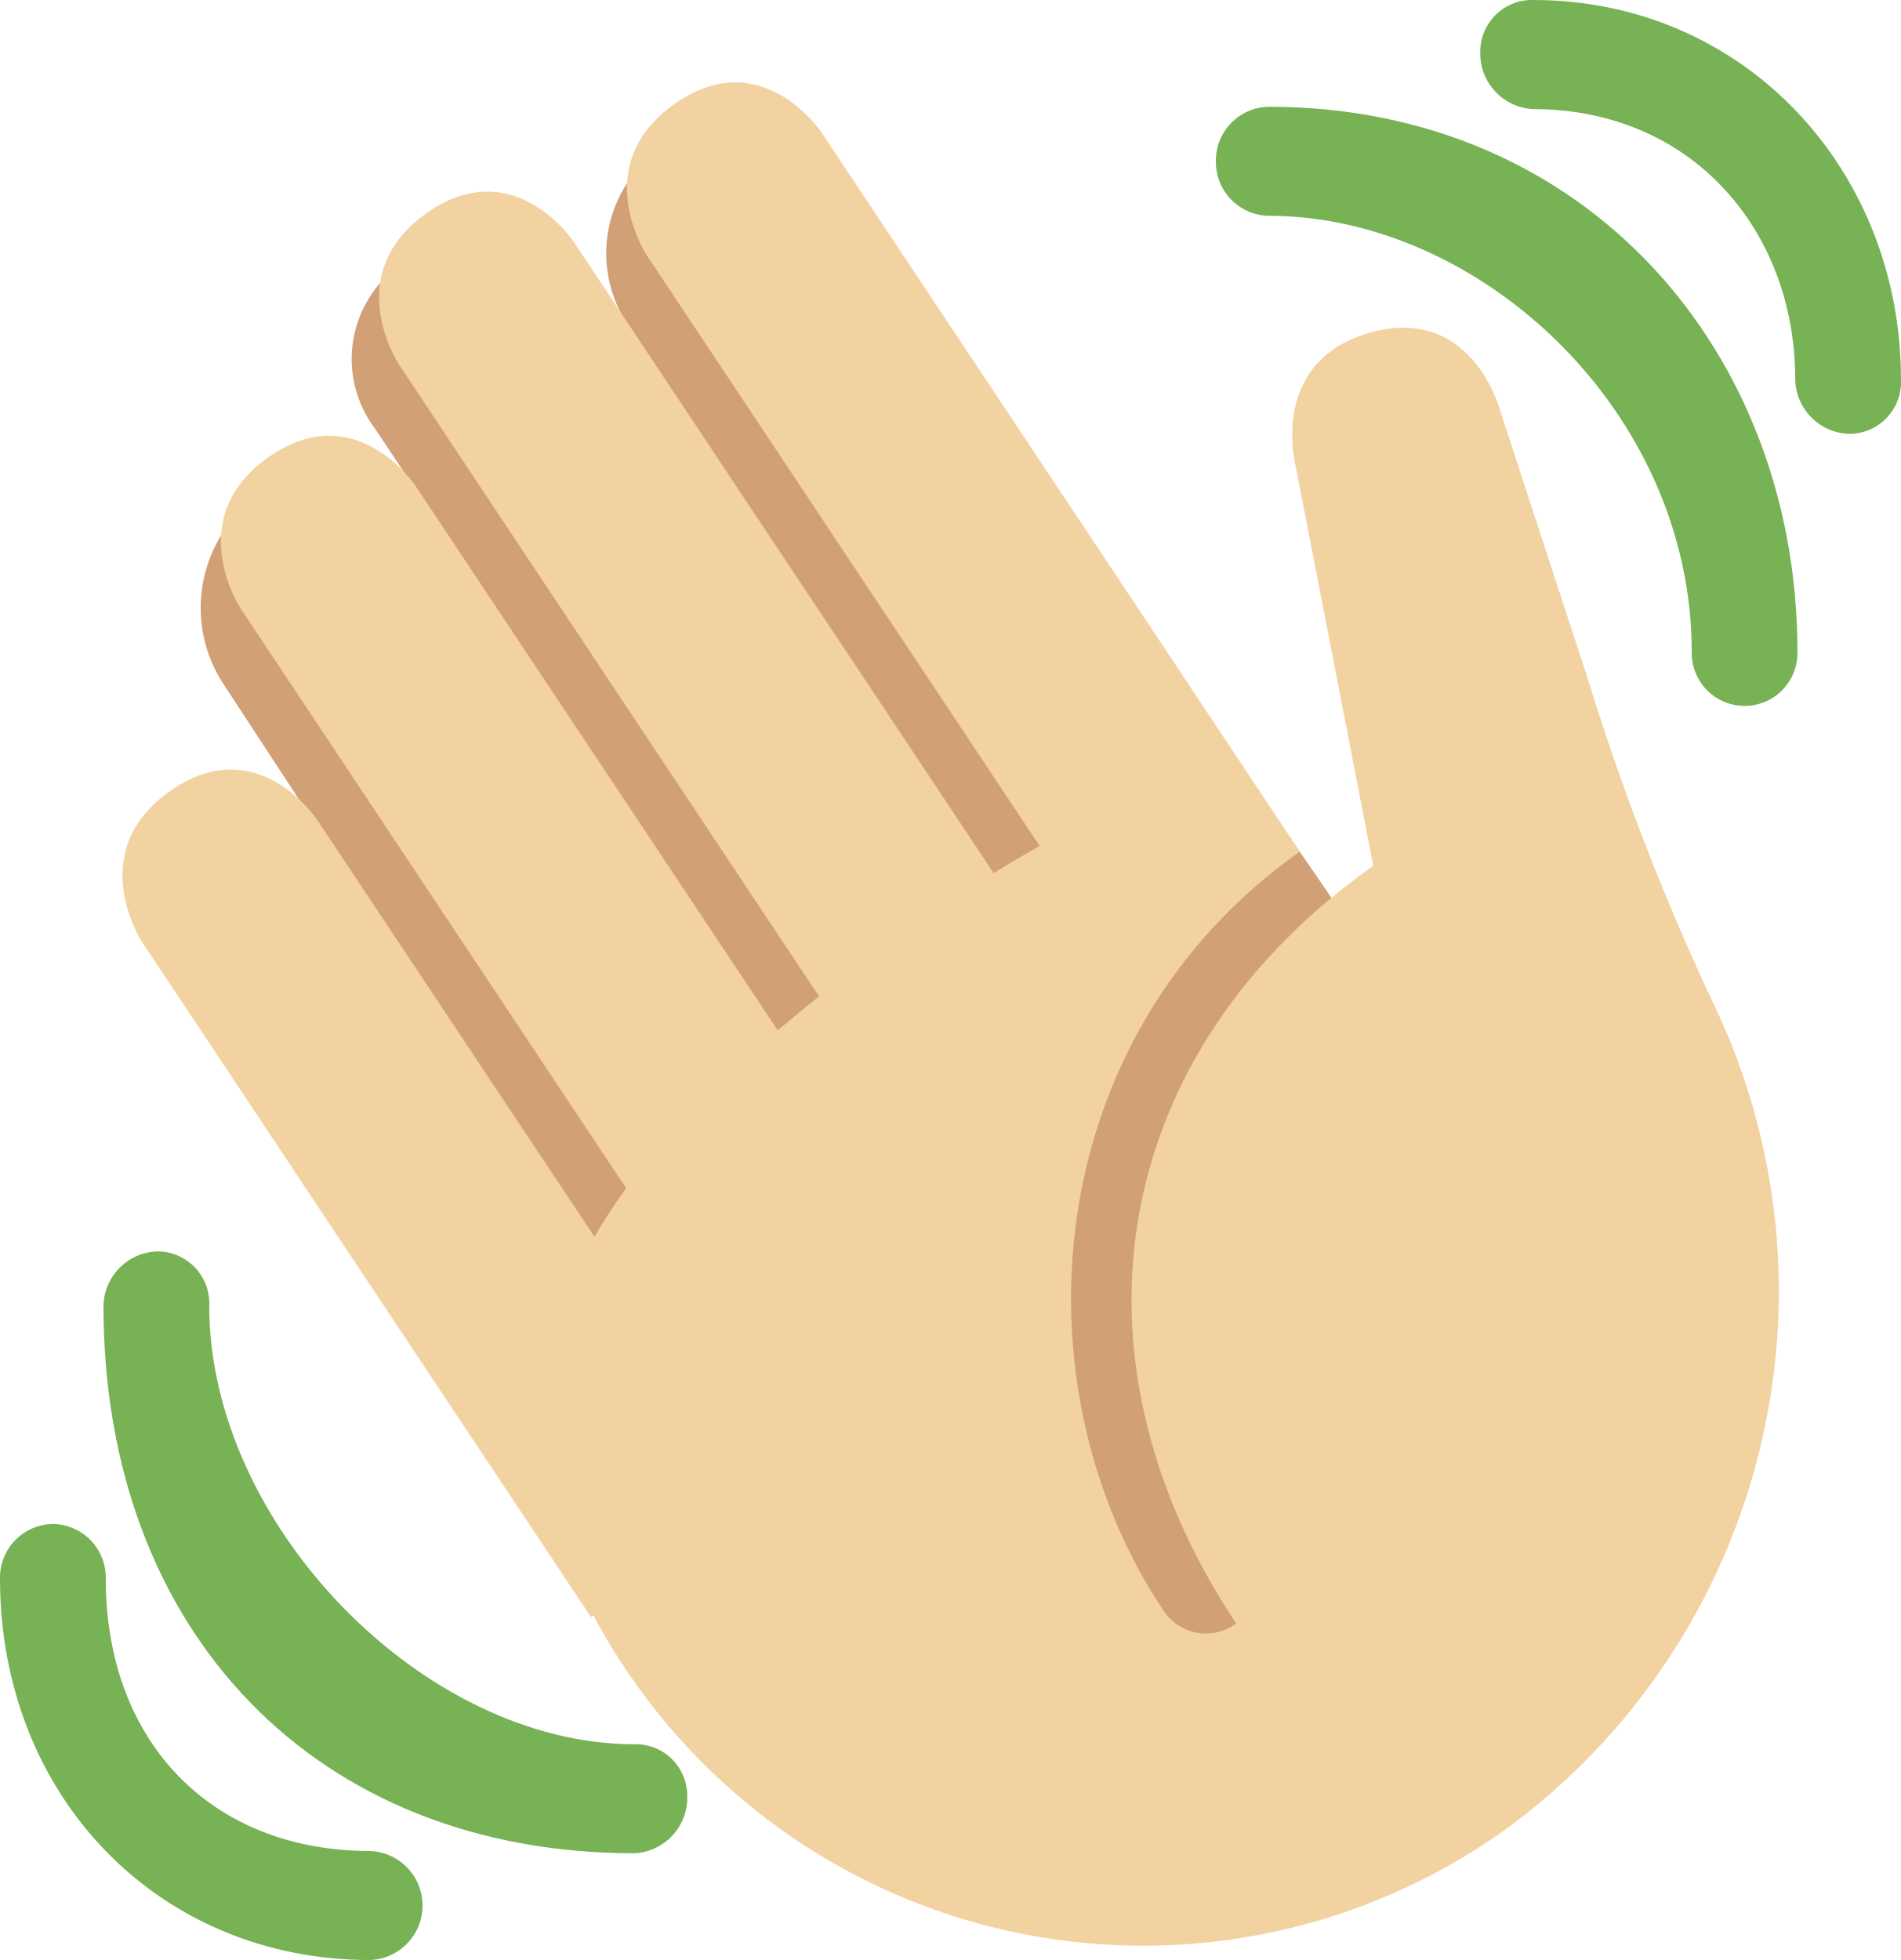
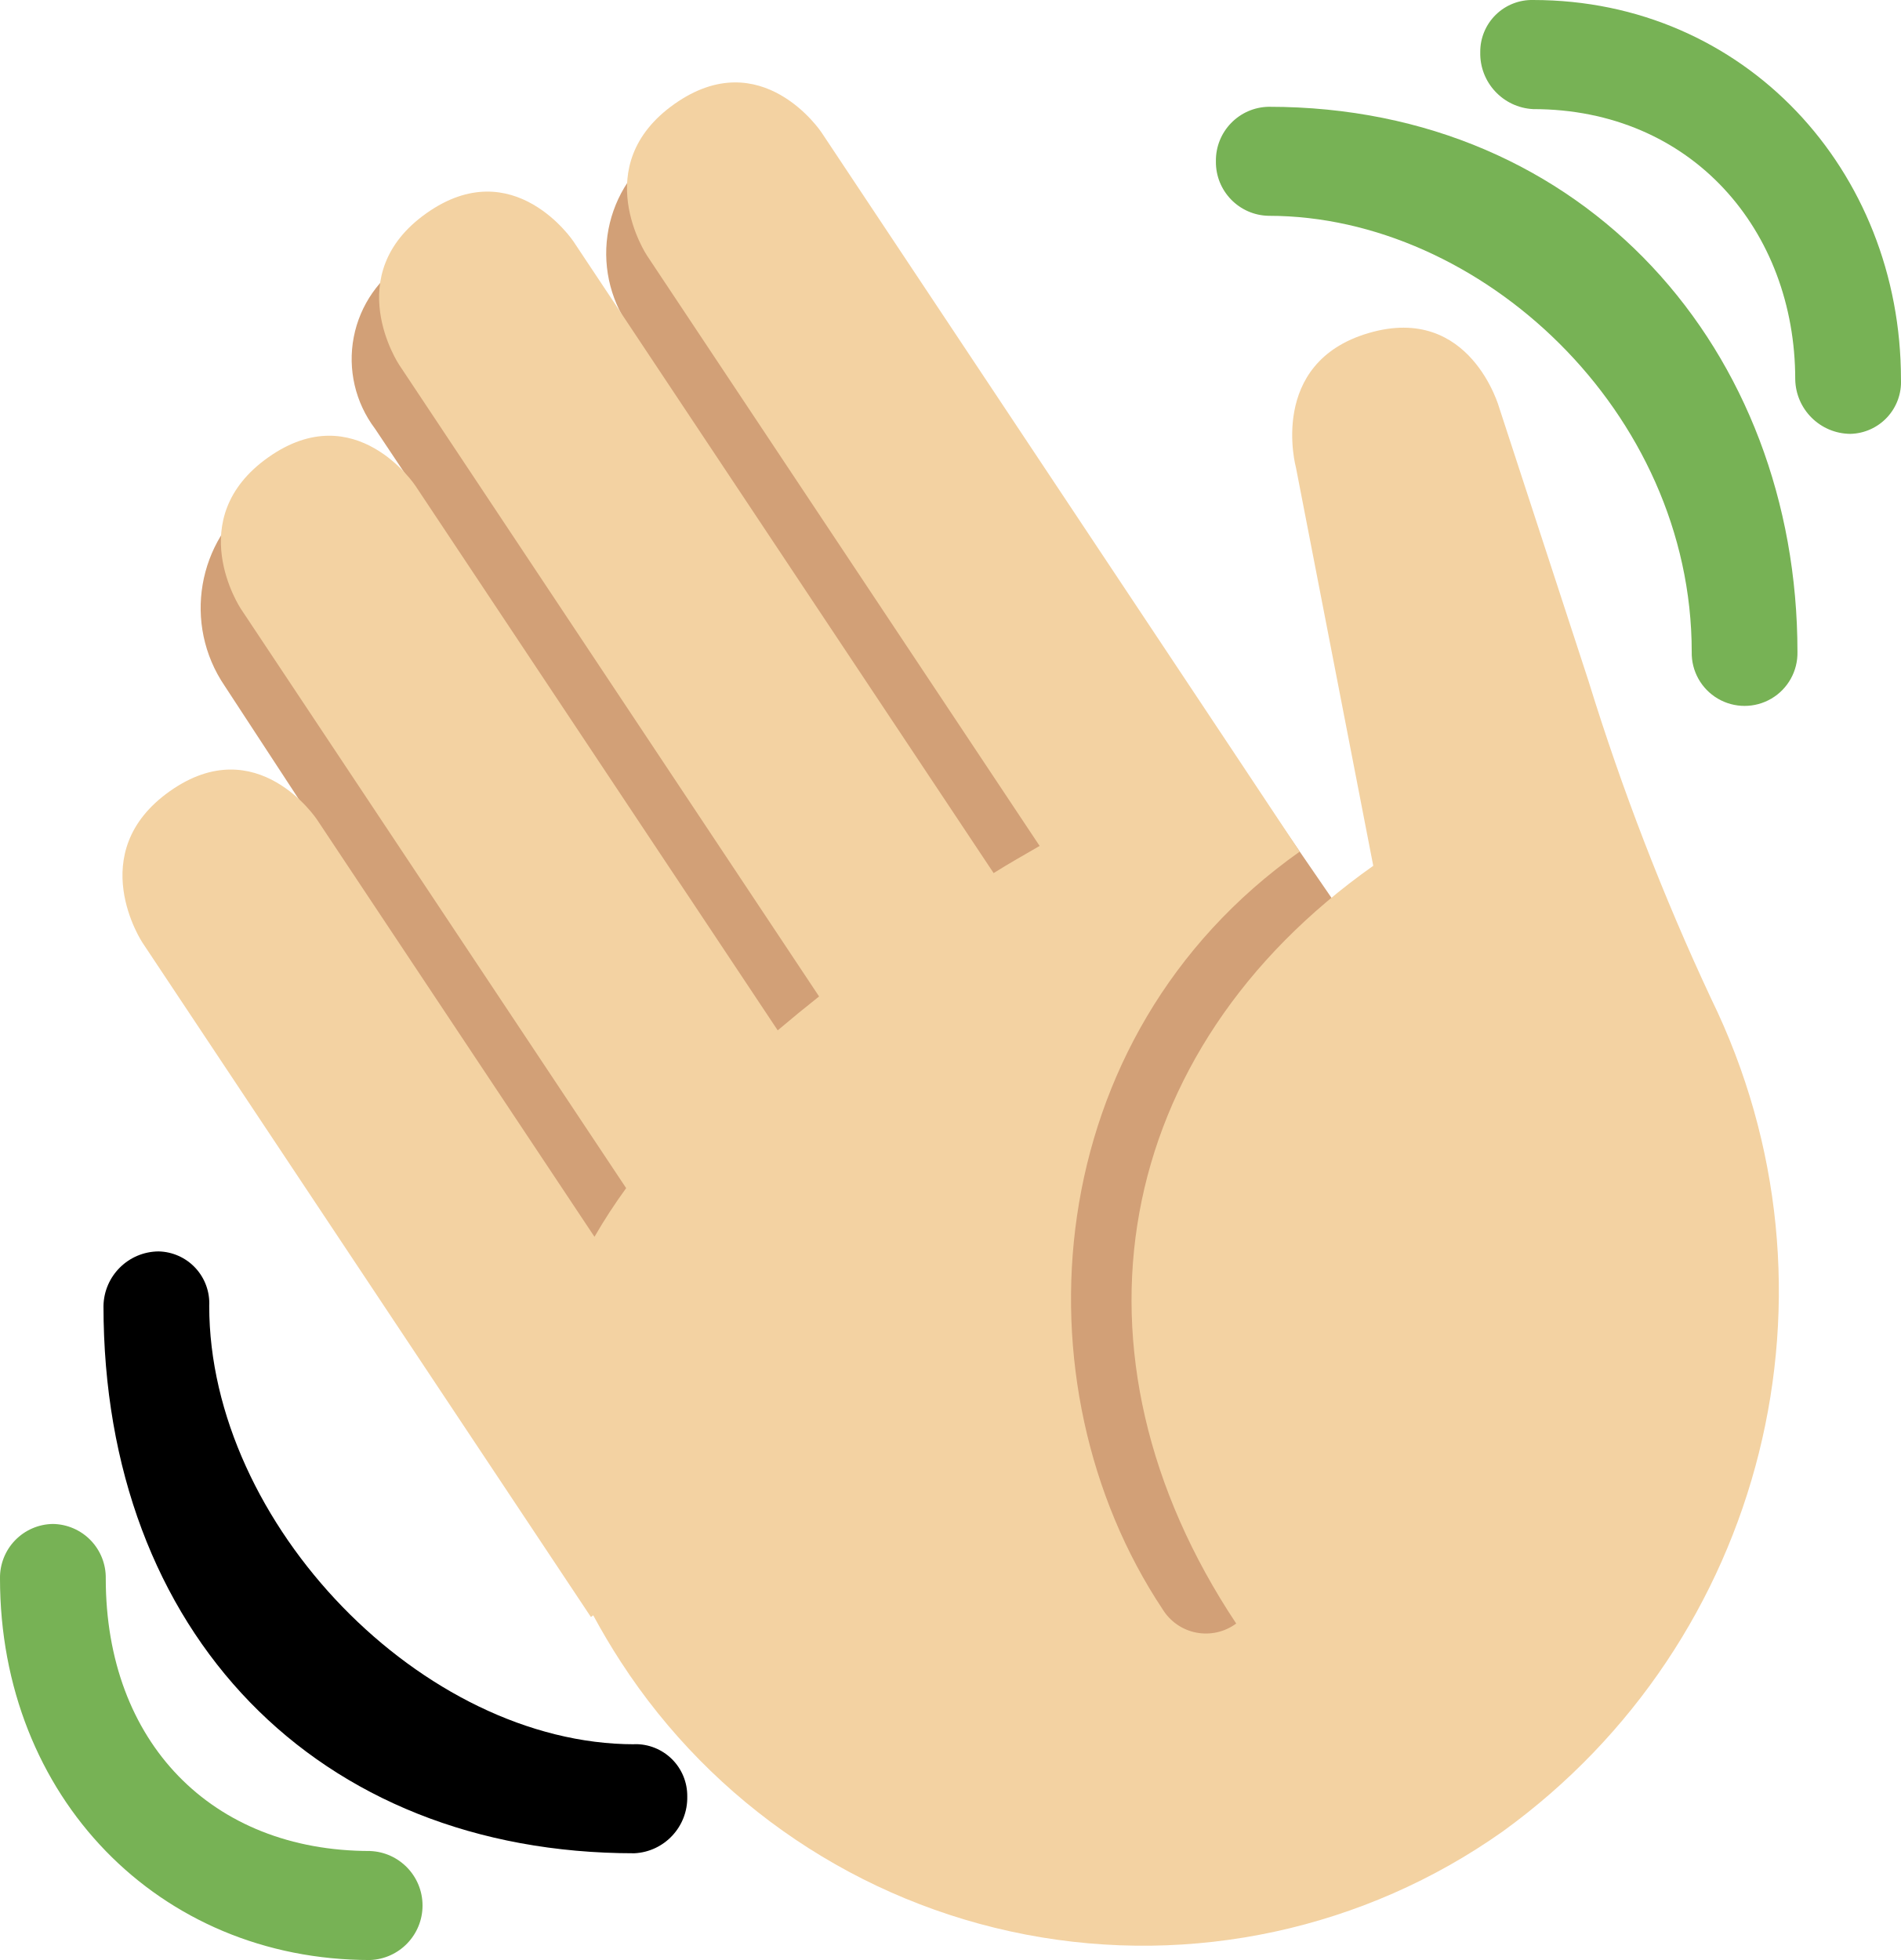
<svg xmlns="http://www.w3.org/2000/svg" viewBox="0 0 73.515 75.79">
-   <defs>
-     <style>
-       .cls-1 {
-         fill: #d2a077;
-       }
- 
-       .cls-2 {
-         fill: #f3d2a2;
-       }
- 
-       .cls-3 {
-         fill: #77b255;
-       }
-     </style>
-   </defs>
-   <g id="waving-hand" transform="translate(0)">
-     <g id="Symbol_18_1" data-name="Symbol 18 – 1">
-       <g id="Group_6" data-name="Group 6">
-         <path id="Path_11" data-name="Path 11" class="cls-1" d="M56.178,2.118a5.541,5.541,0,0,1,6.544.35L60.741-.5a4.472,4.472,0,0,1,1.253-6.517,4.937,4.937,0,0,1,7,1.273L87.05,20.777l.143-.065L70.708-4.252a4.972,4.972,0,0,1,.99-7.021,4.98,4.98,0,0,1,7.066,1.288l21.3,31.025a5.364,5.364,0,0,1-1.474,7.265,4.908,4.908,0,0,1-1.241.63V48.177H76.907V41.616a29.012,29.012,0,0,1-2.214-1.958L54.929,9.448a5.363,5.363,0,0,1,1.249-7.331" transform="translate(-46.24 17.075)" />
-         <path id="Path_12" data-name="Path 12" class="cls-2" d="M33.726,9.76S31.412,6.283,34.787,3.9s5.684,1.094,5.684,1.094L51.206,21.133a21.305,21.305,0,0,1,1.225-1.882l-14.9-22.4s-2.312-3.476,1.061-5.859,5.684,1.092,5.684,1.092L58.292,13.15c.521-.441,1.053-.879,1.6-1.311L43.65-12.589s-2.312-3.476,1.059-5.859,5.684,1.092,5.684,1.092L66.642,7.069c.6-.377,1.188-.706,1.779-1.05L53.236-16.811s-2.312-3.476,1.061-5.859,5.684,1.092,5.684,1.092L76.038,2.563,77.324,4.5l1.155,1.739c-10.116,7.151-11.079,20.611-5.3,29.3a1.965,1.965,0,0,0,2.844.548c-6.939-10.431-4.819-22.152,5.3-29.3L78.334-8.61s-1.114-4.057,2.819-5.206S86.2-10.91,86.2-10.91L89.646-.363A95.23,95.23,0,0,0,94.39,11.925a25.771,25.771,0,0,1-8.057,32.2,24.079,24.079,0,0,1-34.108-6.555c-.4-.611-.744-1.208-1.067-1.8l-.09.065Z" transform="translate(-28.216 26.692)" />
-         <g id="Group_5" data-name="Group 5">
-           <path id="Path_13" data-name="Path 13" class="cls-3" d="M48.384,300.585c-8.178,0-16.442-8.519-16.442-16.95a2.005,2.005,0,0,0-1.959-2.108,2.148,2.148,0,0,0-2.13,2.108c0,12.646,8.264,21.165,20.531,21.165a2.154,2.154,0,0,0,2.045-2.2,2,2,0,0,0-2.045-2.019" transform="translate(-23.851 -233.137)" />
-           <path id="Path_14" data-name="Path 14" class="cls-3" d="M14.318,365.285c-6.133,0-10.222-4.215-10.222-10.538a2.075,2.075,0,0,0-2.045-2.108,2.075,2.075,0,0,0-2.045,2.108c0,8.431,6.133,14.754,14.311,14.754a2.109,2.109,0,0,0,0-4.215" transform="translate(-0.006 -293.71)" />
-           <path id="Path_15" data-name="Path 15" class="cls-3" d="M329.162-17.139a2.078,2.078,0,0,0-2.045,2.108,2.078,2.078,0,0,0,2.045,2.108c8.178,0,16.356,7.565,16.356,16.861a2.045,2.045,0,1,0,4.089,0c0-11.622-8.178-21.077-20.445-21.077" transform="translate(-280.095 21.268)" />
-           <path id="Path_16" data-name="Path 16" class="cls-3" d="M400.273-45a2,2,0,0,0-2.044,2.019,2.155,2.155,0,0,0,2.044,2.2c6.133,0,10.137,4.69,10.137,10.45a2.149,2.149,0,0,0,2.13,2.108,2.006,2.006,0,0,0,1.959-2.108C414.5-38.42,408.451-45,400.273-45" transform="translate(-340.984 45)" />
-         </g>
-       </g>
+   <g id="waving-hand">
+     <path id="Path_11" fill="#d2a077" d="M56.178 2.118a5.541 5.541 0 0 1 6.544.35L60.741-.5a4.472 4.472 0 0 1 1.253-6.517 4.937 4.937 0 0 1 7 1.273L87.05 20.777l.143-.065L70.708-4.252a4.972 4.972 0 0 1 .99-7.021 4.98 4.98 0 0 1 7.066 1.288l21.3 31.025a5.364 5.364 0 0 1-1.474 7.265 4.908 4.908 0 0 1-1.241.63v19.242H76.907v-6.561a29.012 29.012 0 0 1-2.214-1.958L54.929 9.448a5.363 5.363 0 0 1 1.249-7.331" data-name="Path 11" transform="translate(-46.24 17.075)" />
+     <path id="Path_12" fill="#f3d2a2" d="M33.726 9.76s-2.314-3.477 1.061-5.86 5.684 1.094 5.684 1.094l10.735 16.139a21.305 21.305 0 0 1 1.225-1.882l-14.9-22.4s-2.312-3.476 1.061-5.859 5.684 1.092 5.684 1.092L58.292 13.15a60.849 60.849 0 0 1 1.6-1.311L43.65-12.589s-2.312-3.476 1.059-5.859 5.684 1.092 5.684 1.092L66.642 7.069c.6-.377 1.188-.706 1.779-1.05l-15.185-22.83s-2.312-3.476 1.061-5.859 5.684 1.092 5.684 1.092L76.038 2.563 77.324 4.5l1.155 1.739c-10.116 7.151-11.079 20.611-5.3 29.3a1.965 1.965 0 0 0 2.844.548c-6.939-10.431-4.819-22.152 5.3-29.3L78.334-8.61s-1.114-4.057 2.819-5.206S86.2-10.91 86.2-10.91L89.646-.363a95.23 95.23 0 0 0 4.744 12.288 25.771 25.771 0 0 1-8.057 32.2 24.079 24.079 0 0 1-34.108-6.555 25.81 25.81 0 0 1-1.067-1.8l-.09.065z" data-name="Path 12" transform="translate(-28.216 26.692)" />
+     <g id="Group_5" data-name="Group 5">
+       <path id="Path_13" d="M48.384 300.585c-8.178 0-16.442-8.519-16.442-16.95a2.005 2.005 0 0 0-1.959-2.108 2.148 2.148 0 0 0-2.13 2.108c0 12.646 8.264 21.165 20.531 21.165a2.154 2.154 0 0 0 2.045-2.2 2 2 0 0 0-2.045-2.019" data-name="Path 13" transform="translate(-23.851 -233.137)" />
+       <path fill="#77b255" id="Path_14" d="M14.318 365.285c-6.133 0-10.222-4.215-10.222-10.538a2.075 2.075 0 0 0-2.045-2.108 2.075 2.075 0 0 0-2.045 2.108c0 8.431 6.133 14.754 14.311 14.754a2.109 2.109 0 0 0 0-4.215" data-name="Path 14" transform="translate(-.006 -293.71)" />
+       <path fill="#77b255" id="Path_15" d="M329.162-17.139a2.078 2.078 0 0 0-2.045 2.108 2.078 2.078 0 0 0 2.045 2.108c8.178 0 16.356 7.565 16.356 16.861a2.045 2.045 0 1 0 4.089 0c0-11.622-8.178-21.077-20.445-21.077" data-name="Path 15" transform="translate(-280.095 21.268)" />
+       <path fill="#77b255" id="Path_16" d="M400.273-45a2 2 0 0 0-2.044 2.019 2.155 2.155 0 0 0 2.044 2.2c6.133 0 10.137 4.69 10.137 10.45a2.149 2.149 0 0 0 2.13 2.108 2.006 2.006 0 0 0 1.959-2.108C414.5-38.42 408.451-45 400.273-45" data-name="Path 16" transform="translate(-340.984 45)" />
    </g>
  </g>
</svg>
